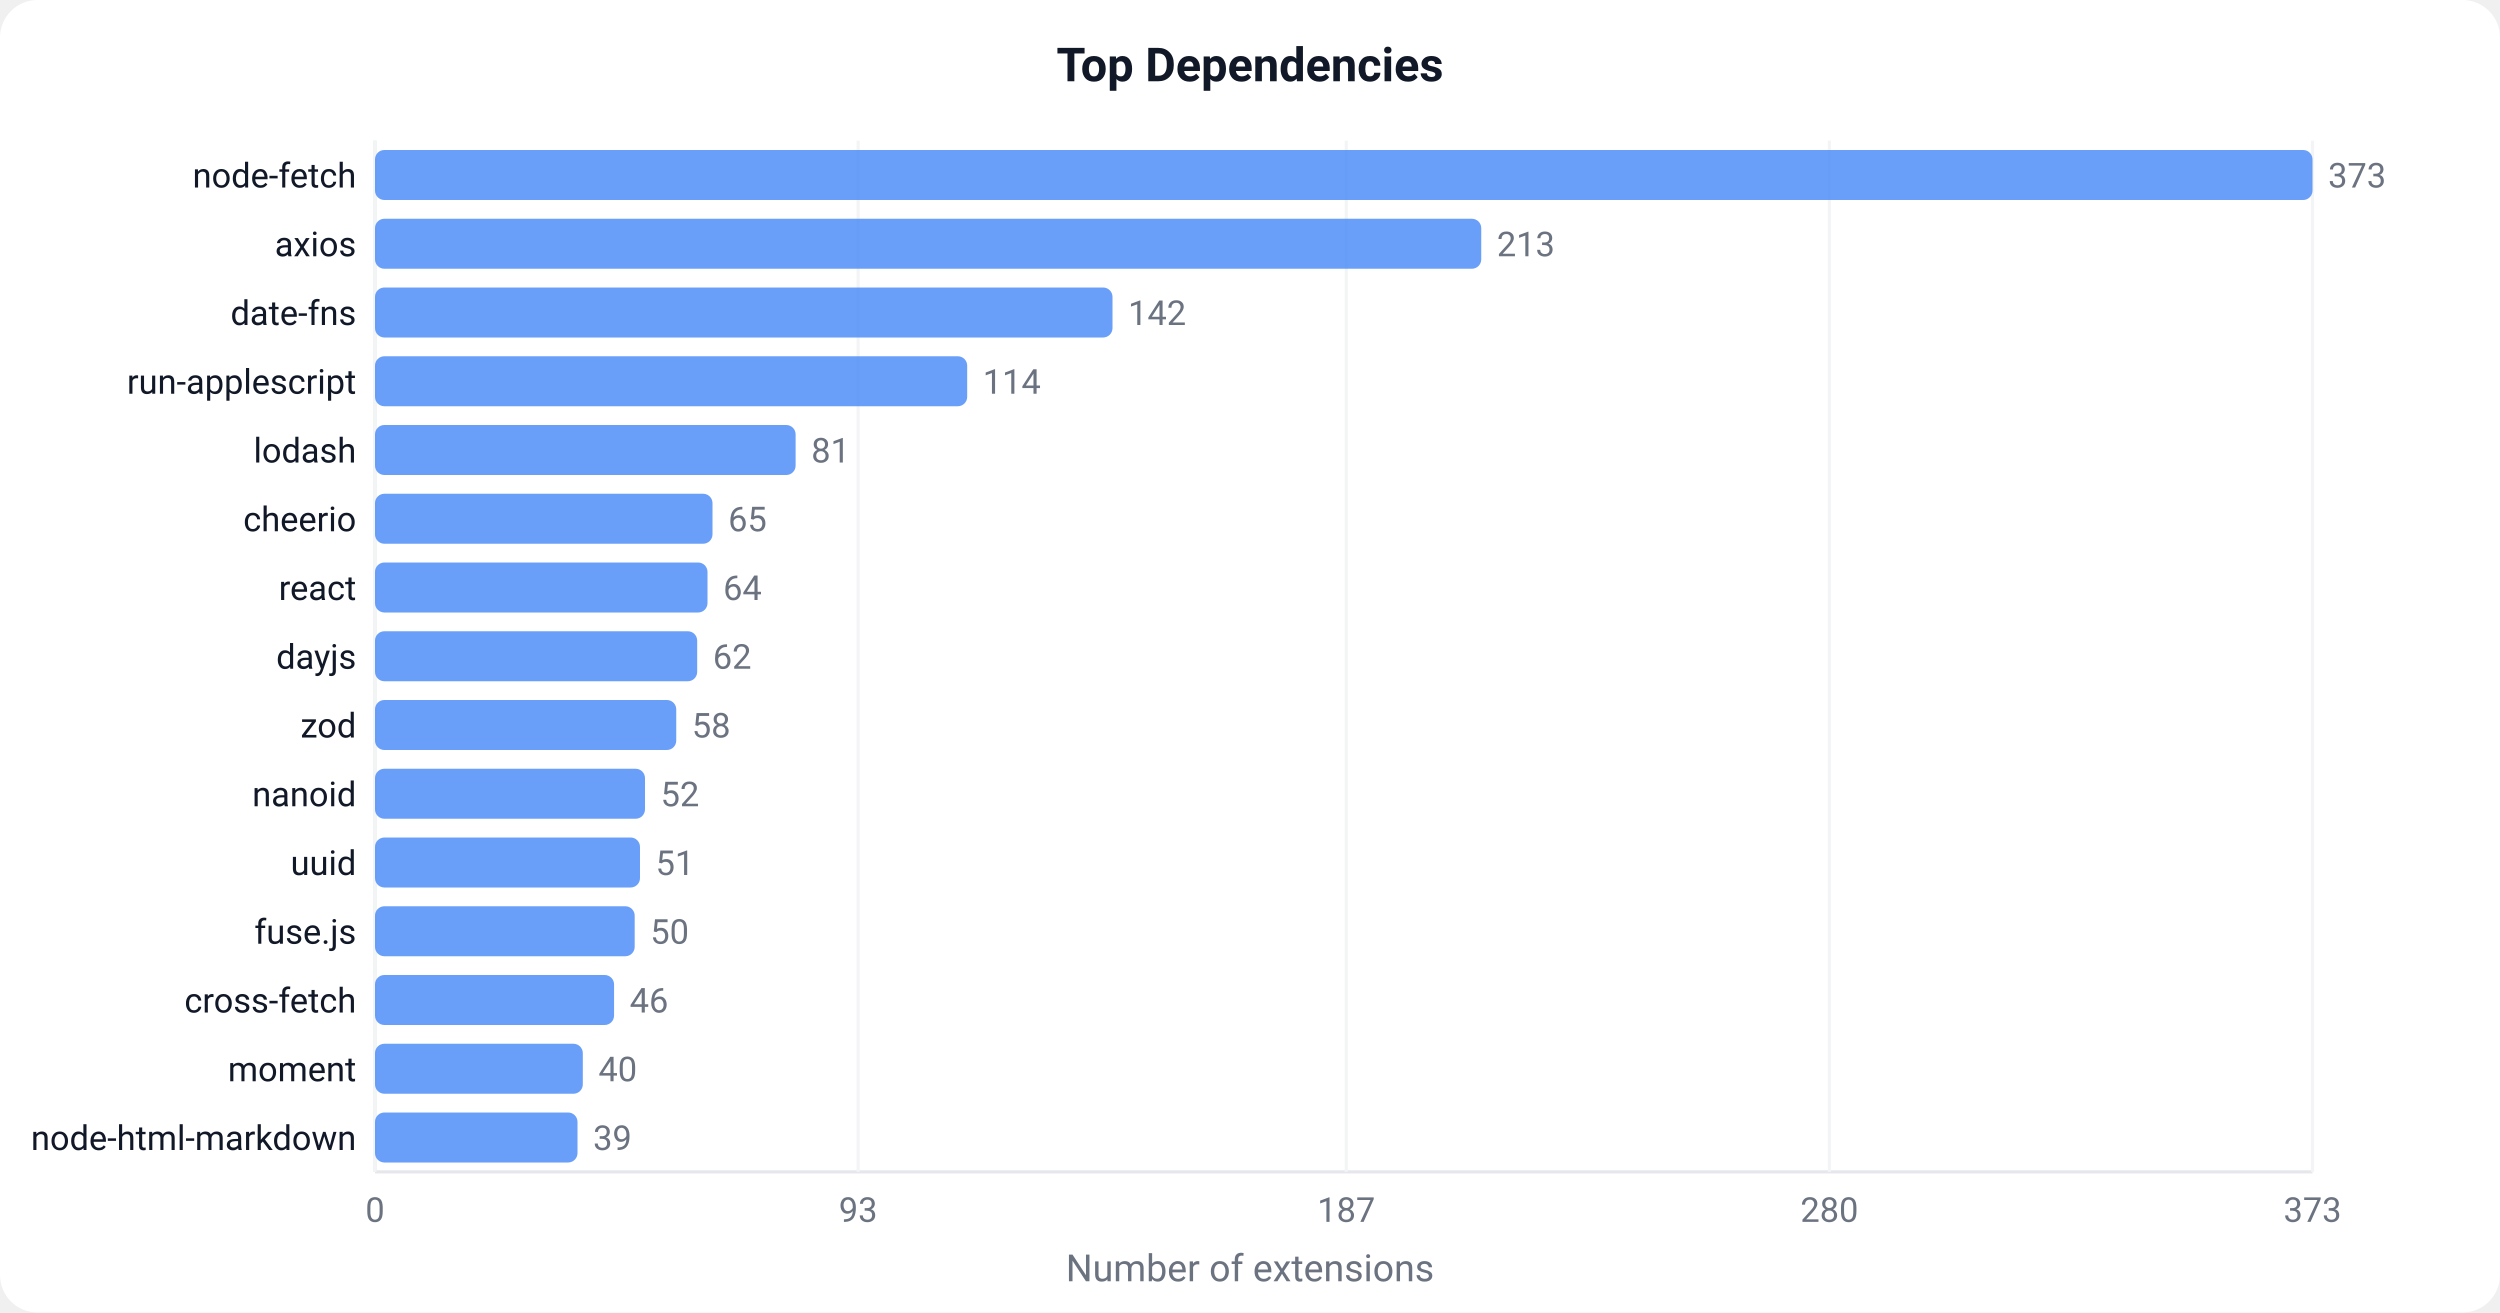
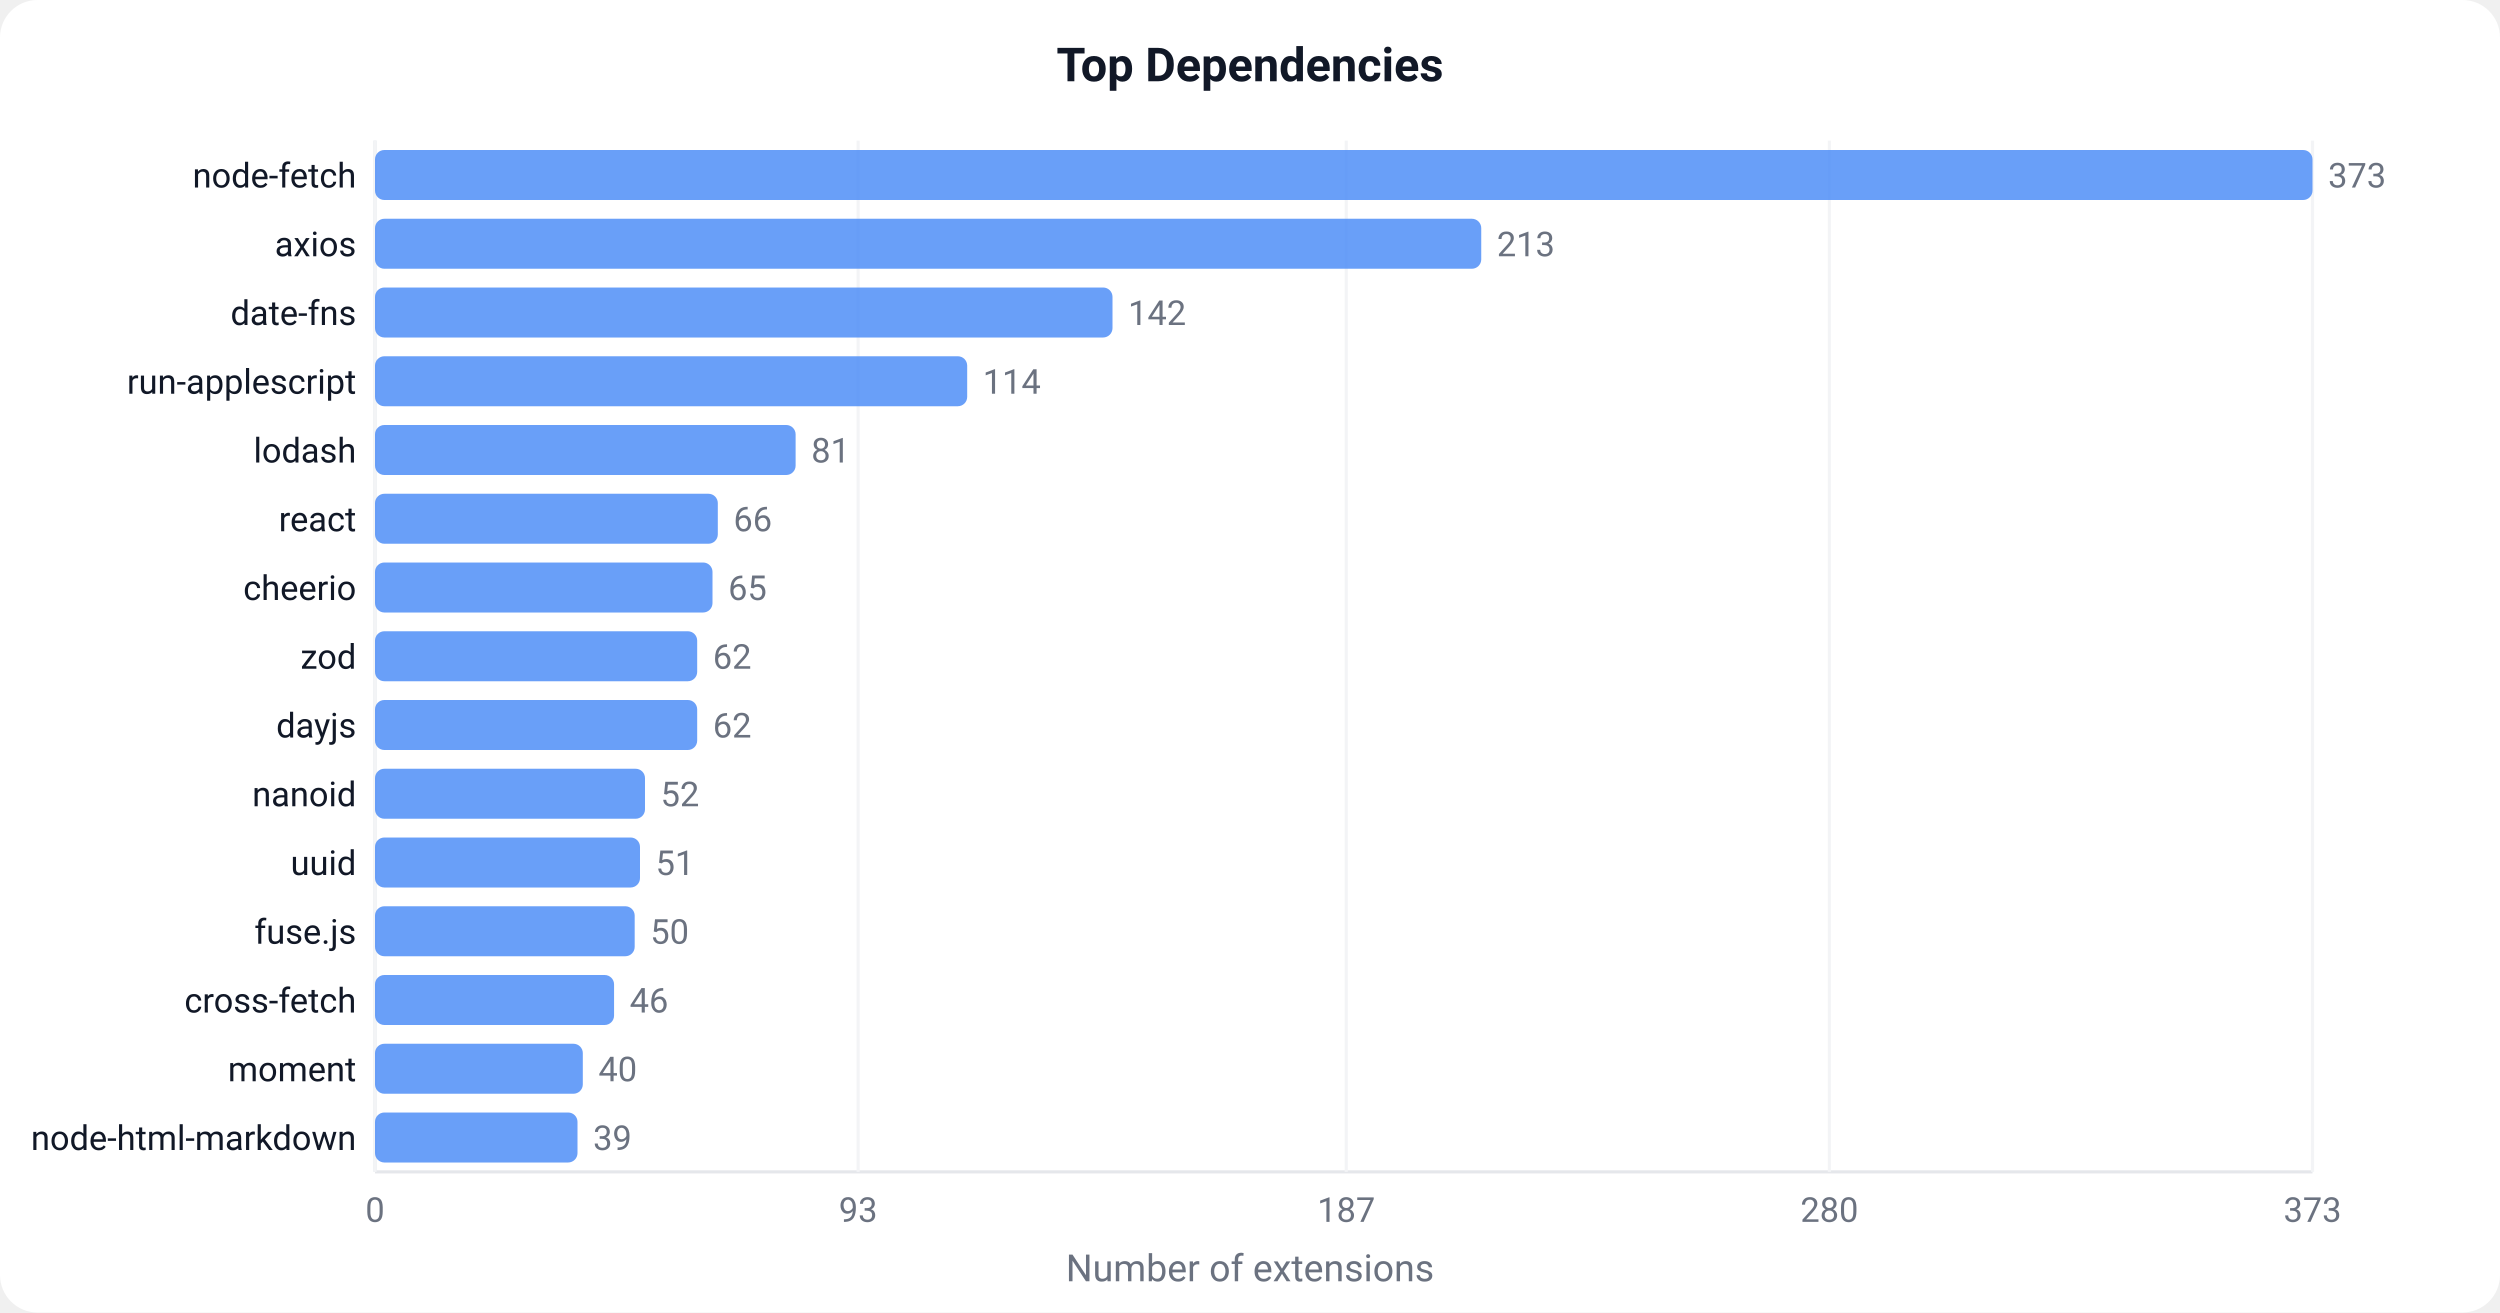
<svg xmlns="http://www.w3.org/2000/svg" width="800" height="420" viewBox="0 0 800 420">
  <defs>
    <style>text { font-family: -apple-system, BlinkMacSystemFont, 'Segoe UI', Roboto, sans-serif; }</style>
  </defs>
  <rect width="800" height="420" fill="#ffffff" rx="12" />
  <text x="400" y="26" text-anchor="middle" font-size="15" font-weight="600" fill="#111827">Top Dependencies</text>
  <line x1="120" y1="45" x2="120" y2="375" stroke="#e5e7eb" stroke-width="1" />
  <line x1="120" y1="375" x2="740" y2="375" stroke="#e5e7eb" stroke-width="1" />
  <line x1="120.0" y1="45" x2="120.0" y2="375" stroke="#f3f4f6" stroke-width="1" />
  <text x="120.0" y="391.0" text-anchor="middle" font-size="11" fill="#6b7280">0</text>
  <line x1="274.6" y1="45" x2="274.6" y2="375" stroke="#f3f4f6" stroke-width="1" />
  <text x="274.6" y="391.0" text-anchor="middle" font-size="11" fill="#6b7280">93</text>
  <line x1="430.8" y1="45" x2="430.8" y2="375" stroke="#f3f4f6" stroke-width="1" />
  <text x="430.8" y="391.0" text-anchor="middle" font-size="11" fill="#6b7280">187</text>
  <line x1="585.4" y1="45" x2="585.4" y2="375" stroke="#f3f4f6" stroke-width="1" />
  <text x="585.4" y="391.0" text-anchor="middle" font-size="11" fill="#6b7280">280</text>
  <line x1="740.0" y1="45" x2="740.0" y2="375" stroke="#f3f4f6" stroke-width="1" />
  <text x="740.0" y="391.0" text-anchor="middle" font-size="11" fill="#6b7280">373</text>
  <rect x="120" y="48.0" width="620.0" height="16" fill="#4F8EF7" rx="3" opacity="0.85" />
  <text x="114" y="60.0" text-anchor="end" font-size="11" fill="#111827">node-fetch</text>
  <text x="745.0" y="60.0" font-size="11" fill="#6b7280">373</text>
  <rect x="120" y="70.0" width="354.0" height="16" fill="#4F8EF7" rx="3" opacity="0.85" />
  <text x="114" y="82.0" text-anchor="end" font-size="11" fill="#111827">axios</text>
  <text x="479.0" y="82.0" font-size="11" fill="#6b7280">213</text>
  <rect x="120" y="92.0" width="236.0" height="16" fill="#4F8EF7" rx="3" opacity="0.85" />
  <text x="114" y="104.0" text-anchor="end" font-size="11" fill="#111827">date-fns</text>
  <text x="361.0" y="104.0" font-size="11" fill="#6b7280">142</text>
  <rect x="120" y="114.0" width="189.5" height="16" fill="#4F8EF7" rx="3" opacity="0.85" />
  <text x="114" y="126.0" text-anchor="end" font-size="11" fill="#111827">run-applescript</text>
  <text x="314.5" y="126.0" font-size="11" fill="#6b7280">114</text>
  <rect x="120" y="136.0" width="134.6" height="16" fill="#4F8EF7" rx="3" opacity="0.85" />
  <text x="114" y="148.0" text-anchor="end" font-size="11" fill="#111827">lodash</text>
  <text x="259.6" y="148.0" font-size="11" fill="#6b7280">81</text>
-   <rect x="120" y="158.0" width="108.0" height="16" fill="#4F8EF7" rx="3" opacity="0.85" />
-   <text x="114" y="170.0" text-anchor="end" font-size="11" fill="#111827">cheerio</text>
-   <text x="233.0" y="170.0" font-size="11" fill="#6b7280">65</text>
-   <rect x="120" y="180.0" width="106.4" height="16" fill="#4F8EF7" rx="3" opacity="0.85" />
-   <text x="114" y="192.0" text-anchor="end" font-size="11" fill="#111827">react</text>
-   <text x="231.4" y="192.0" font-size="11" fill="#6b7280">64</text>
+   <rect x="120" y="158.0" width="109.7" height="16" fill="#4F8EF7" rx="3" opacity="0.85" />
+   <text x="114" y="170.0" text-anchor="end" font-size="11" fill="#111827">react</text>
+   <text x="234.7" y="170.0" font-size="11" fill="#6b7280">66</text>
+   <rect x="120" y="180.0" width="108.0" height="16" fill="#4F8EF7" rx="3" opacity="0.85" />
+   <text x="114" y="192.0" text-anchor="end" font-size="11" fill="#111827">cheerio</text>
+   <text x="233.0" y="192.0" font-size="11" fill="#6b7280">65</text>
  <rect x="120" y="202.0" width="103.1" height="16" fill="#4F8EF7" rx="3" opacity="0.85" />
-   <text x="114" y="214.0" text-anchor="end" font-size="11" fill="#111827">dayjs</text>
+   <text x="114" y="214.0" text-anchor="end" font-size="11" fill="#111827">zod</text>
  <text x="228.1" y="214.0" font-size="11" fill="#6b7280">62</text>
-   <rect x="120" y="224.0" width="96.4" height="16" fill="#4F8EF7" rx="3" opacity="0.85" />
-   <text x="114" y="236.0" text-anchor="end" font-size="11" fill="#111827">zod</text>
-   <text x="221.4" y="236.0" font-size="11" fill="#6b7280">58</text>
+   <rect x="120" y="224.0" width="103.1" height="16" fill="#4F8EF7" rx="3" opacity="0.85" />
+   <text x="114" y="236.0" text-anchor="end" font-size="11" fill="#111827">dayjs</text>
+   <text x="228.1" y="236.0" font-size="11" fill="#6b7280">62</text>
  <rect x="120" y="246.0" width="86.4" height="16" fill="#4F8EF7" rx="3" opacity="0.85" />
  <text x="114" y="258.0" text-anchor="end" font-size="11" fill="#111827">nanoid</text>
  <text x="211.4" y="258.0" font-size="11" fill="#6b7280">52</text>
  <rect x="120" y="268.0" width="84.8" height="16" fill="#4F8EF7" rx="3" opacity="0.85" />
  <text x="114" y="280.0" text-anchor="end" font-size="11" fill="#111827">uuid</text>
  <text x="209.8" y="280.0" font-size="11" fill="#6b7280">51</text>
  <rect x="120" y="290.0" width="83.1" height="16" fill="#4F8EF7" rx="3" opacity="0.85" />
  <text x="114" y="302.0" text-anchor="end" font-size="11" fill="#111827">fuse.js</text>
  <text x="208.1" y="302.0" font-size="11" fill="#6b7280">50</text>
  <rect x="120" y="312.0" width="76.5" height="16" fill="#4F8EF7" rx="3" opacity="0.85" />
  <text x="114" y="324.0" text-anchor="end" font-size="11" fill="#111827">cross-fetch</text>
  <text x="201.5" y="324.0" font-size="11" fill="#6b7280">46</text>
  <rect x="120" y="334.0" width="66.5" height="16" fill="#4F8EF7" rx="3" opacity="0.85" />
  <text x="114" y="346.0" text-anchor="end" font-size="11" fill="#111827">moment</text>
  <text x="191.5" y="346.0" font-size="11" fill="#6b7280">40</text>
  <rect x="120" y="356.0" width="64.8" height="16" fill="#4F8EF7" rx="3" opacity="0.85" />
  <text x="114" y="368.0" text-anchor="end" font-size="11" fill="#111827">node-html-markdown</text>
  <text x="189.8" y="368.0" font-size="11" fill="#6b7280">39</text>
  <text x="400" y="410" text-anchor="middle" font-size="12" fill="#6b7280">Number of extensions</text>
</svg>
